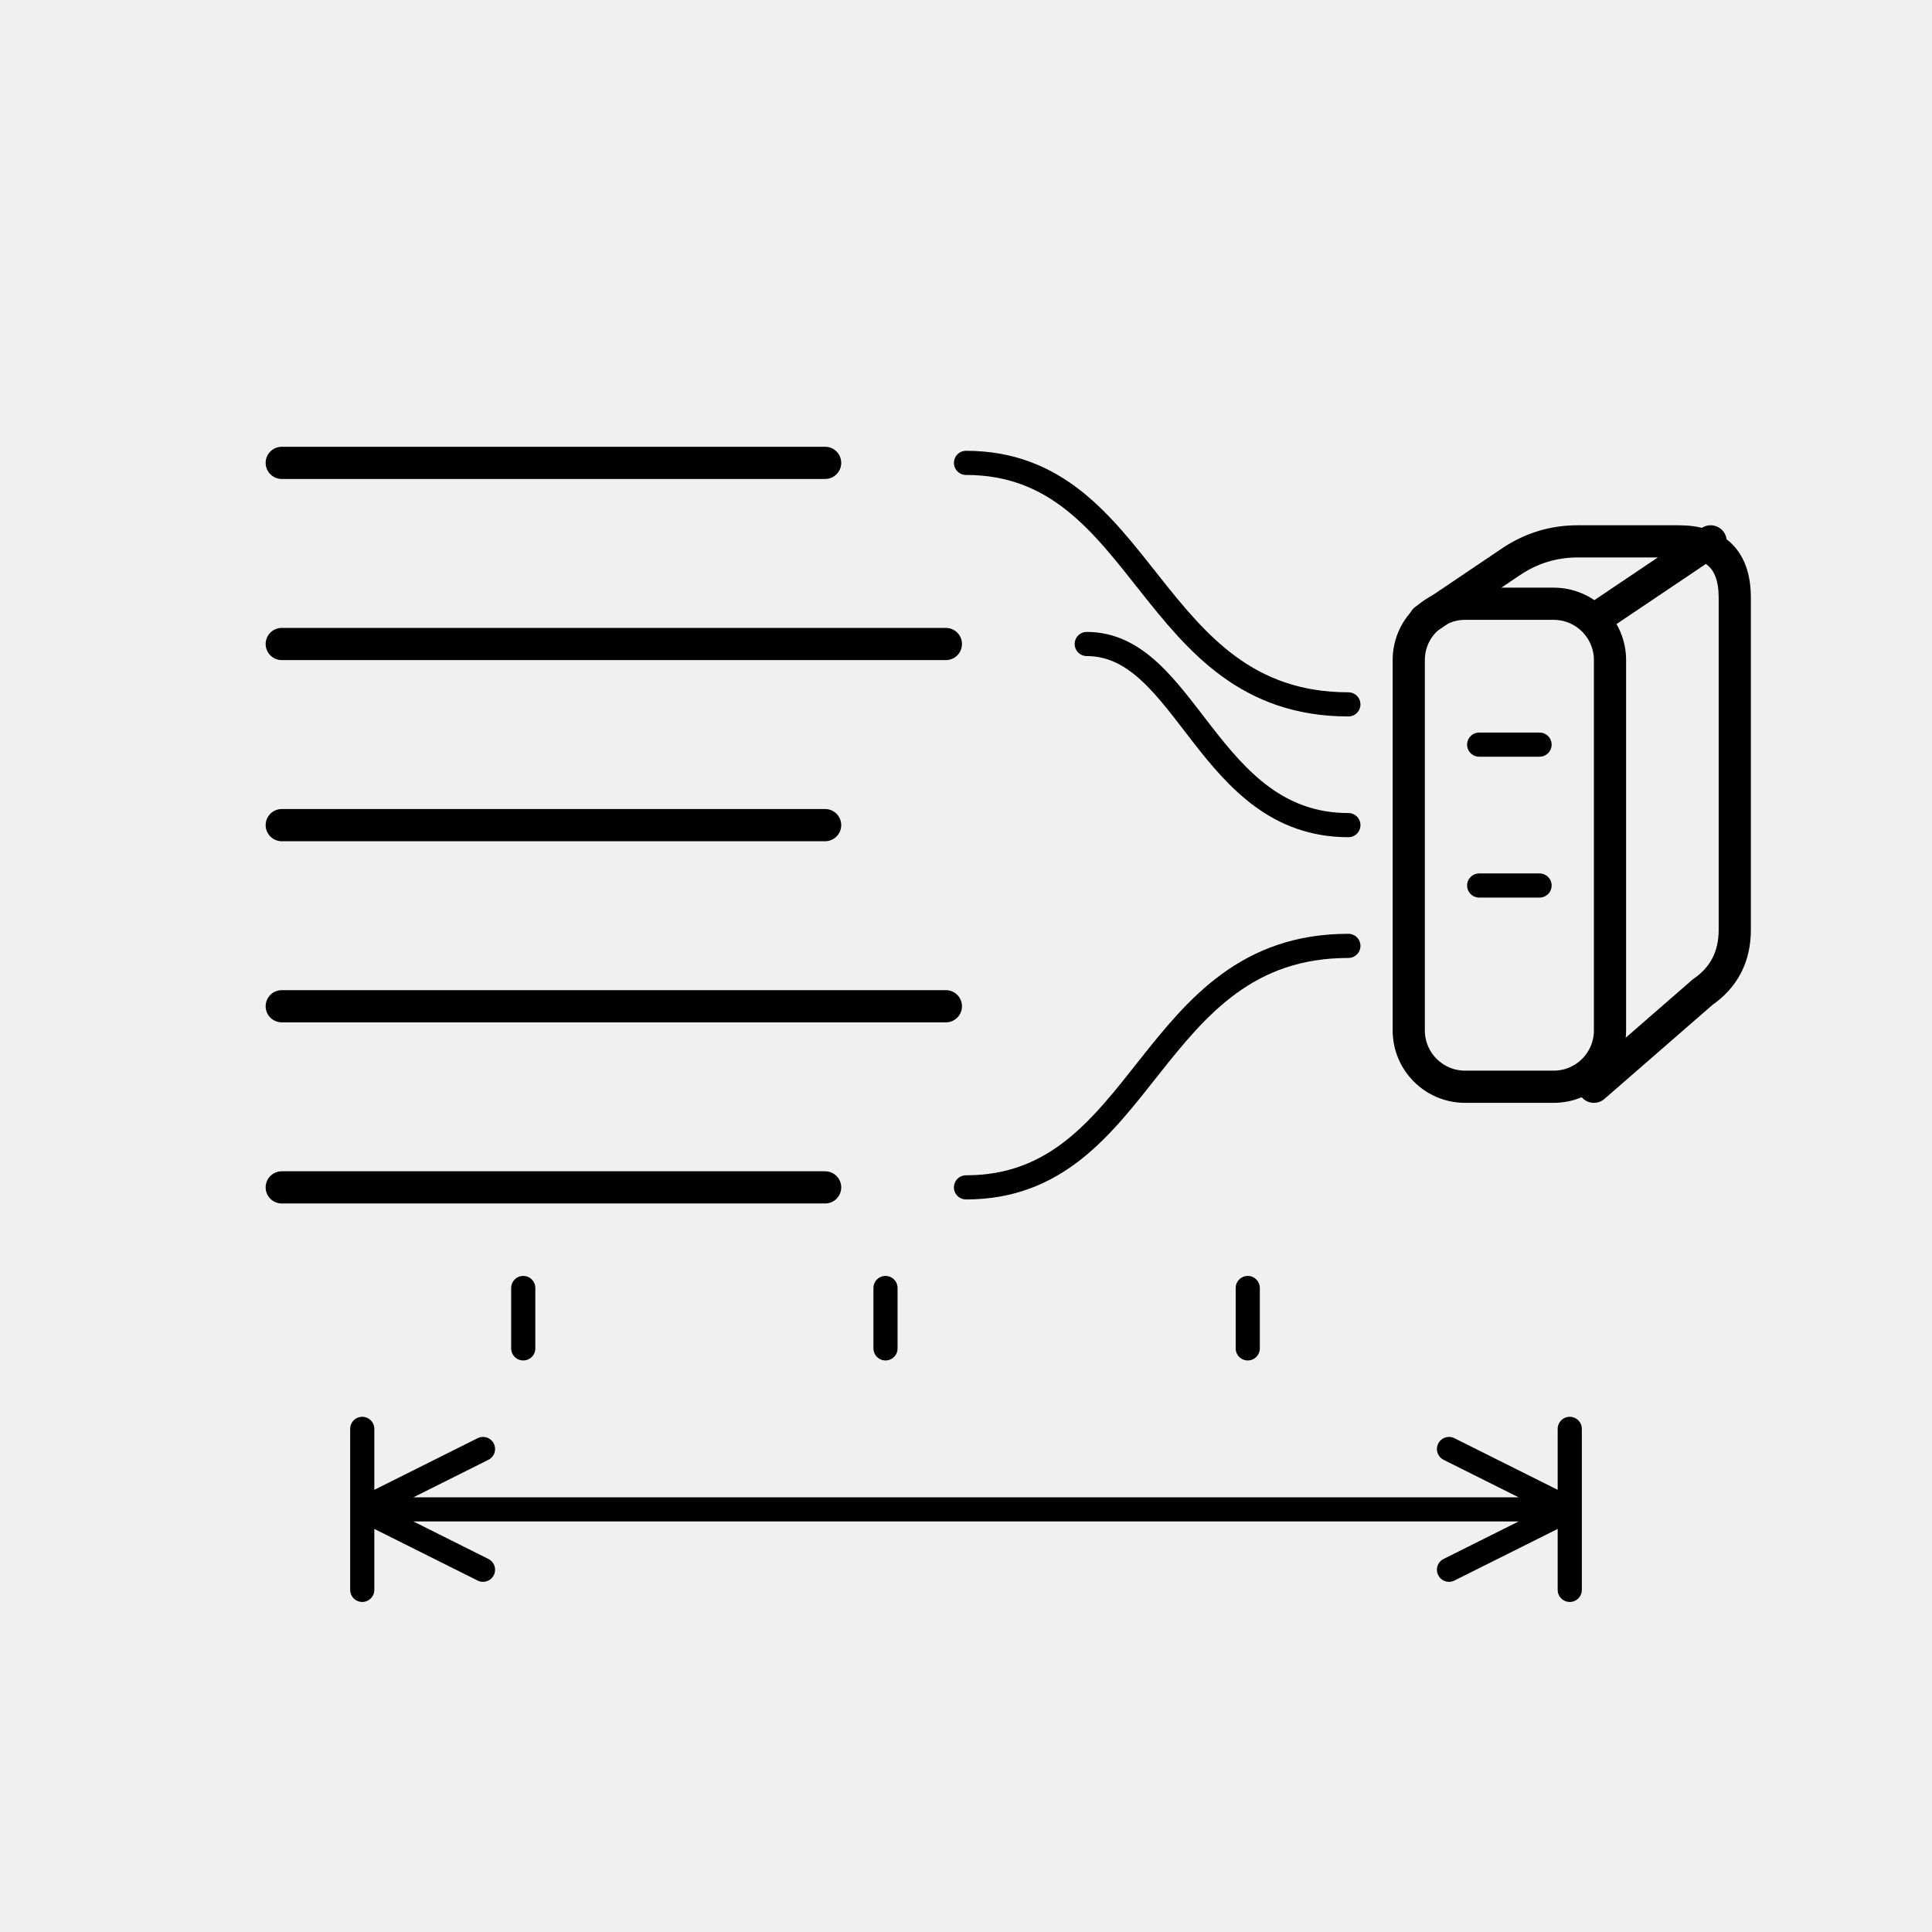
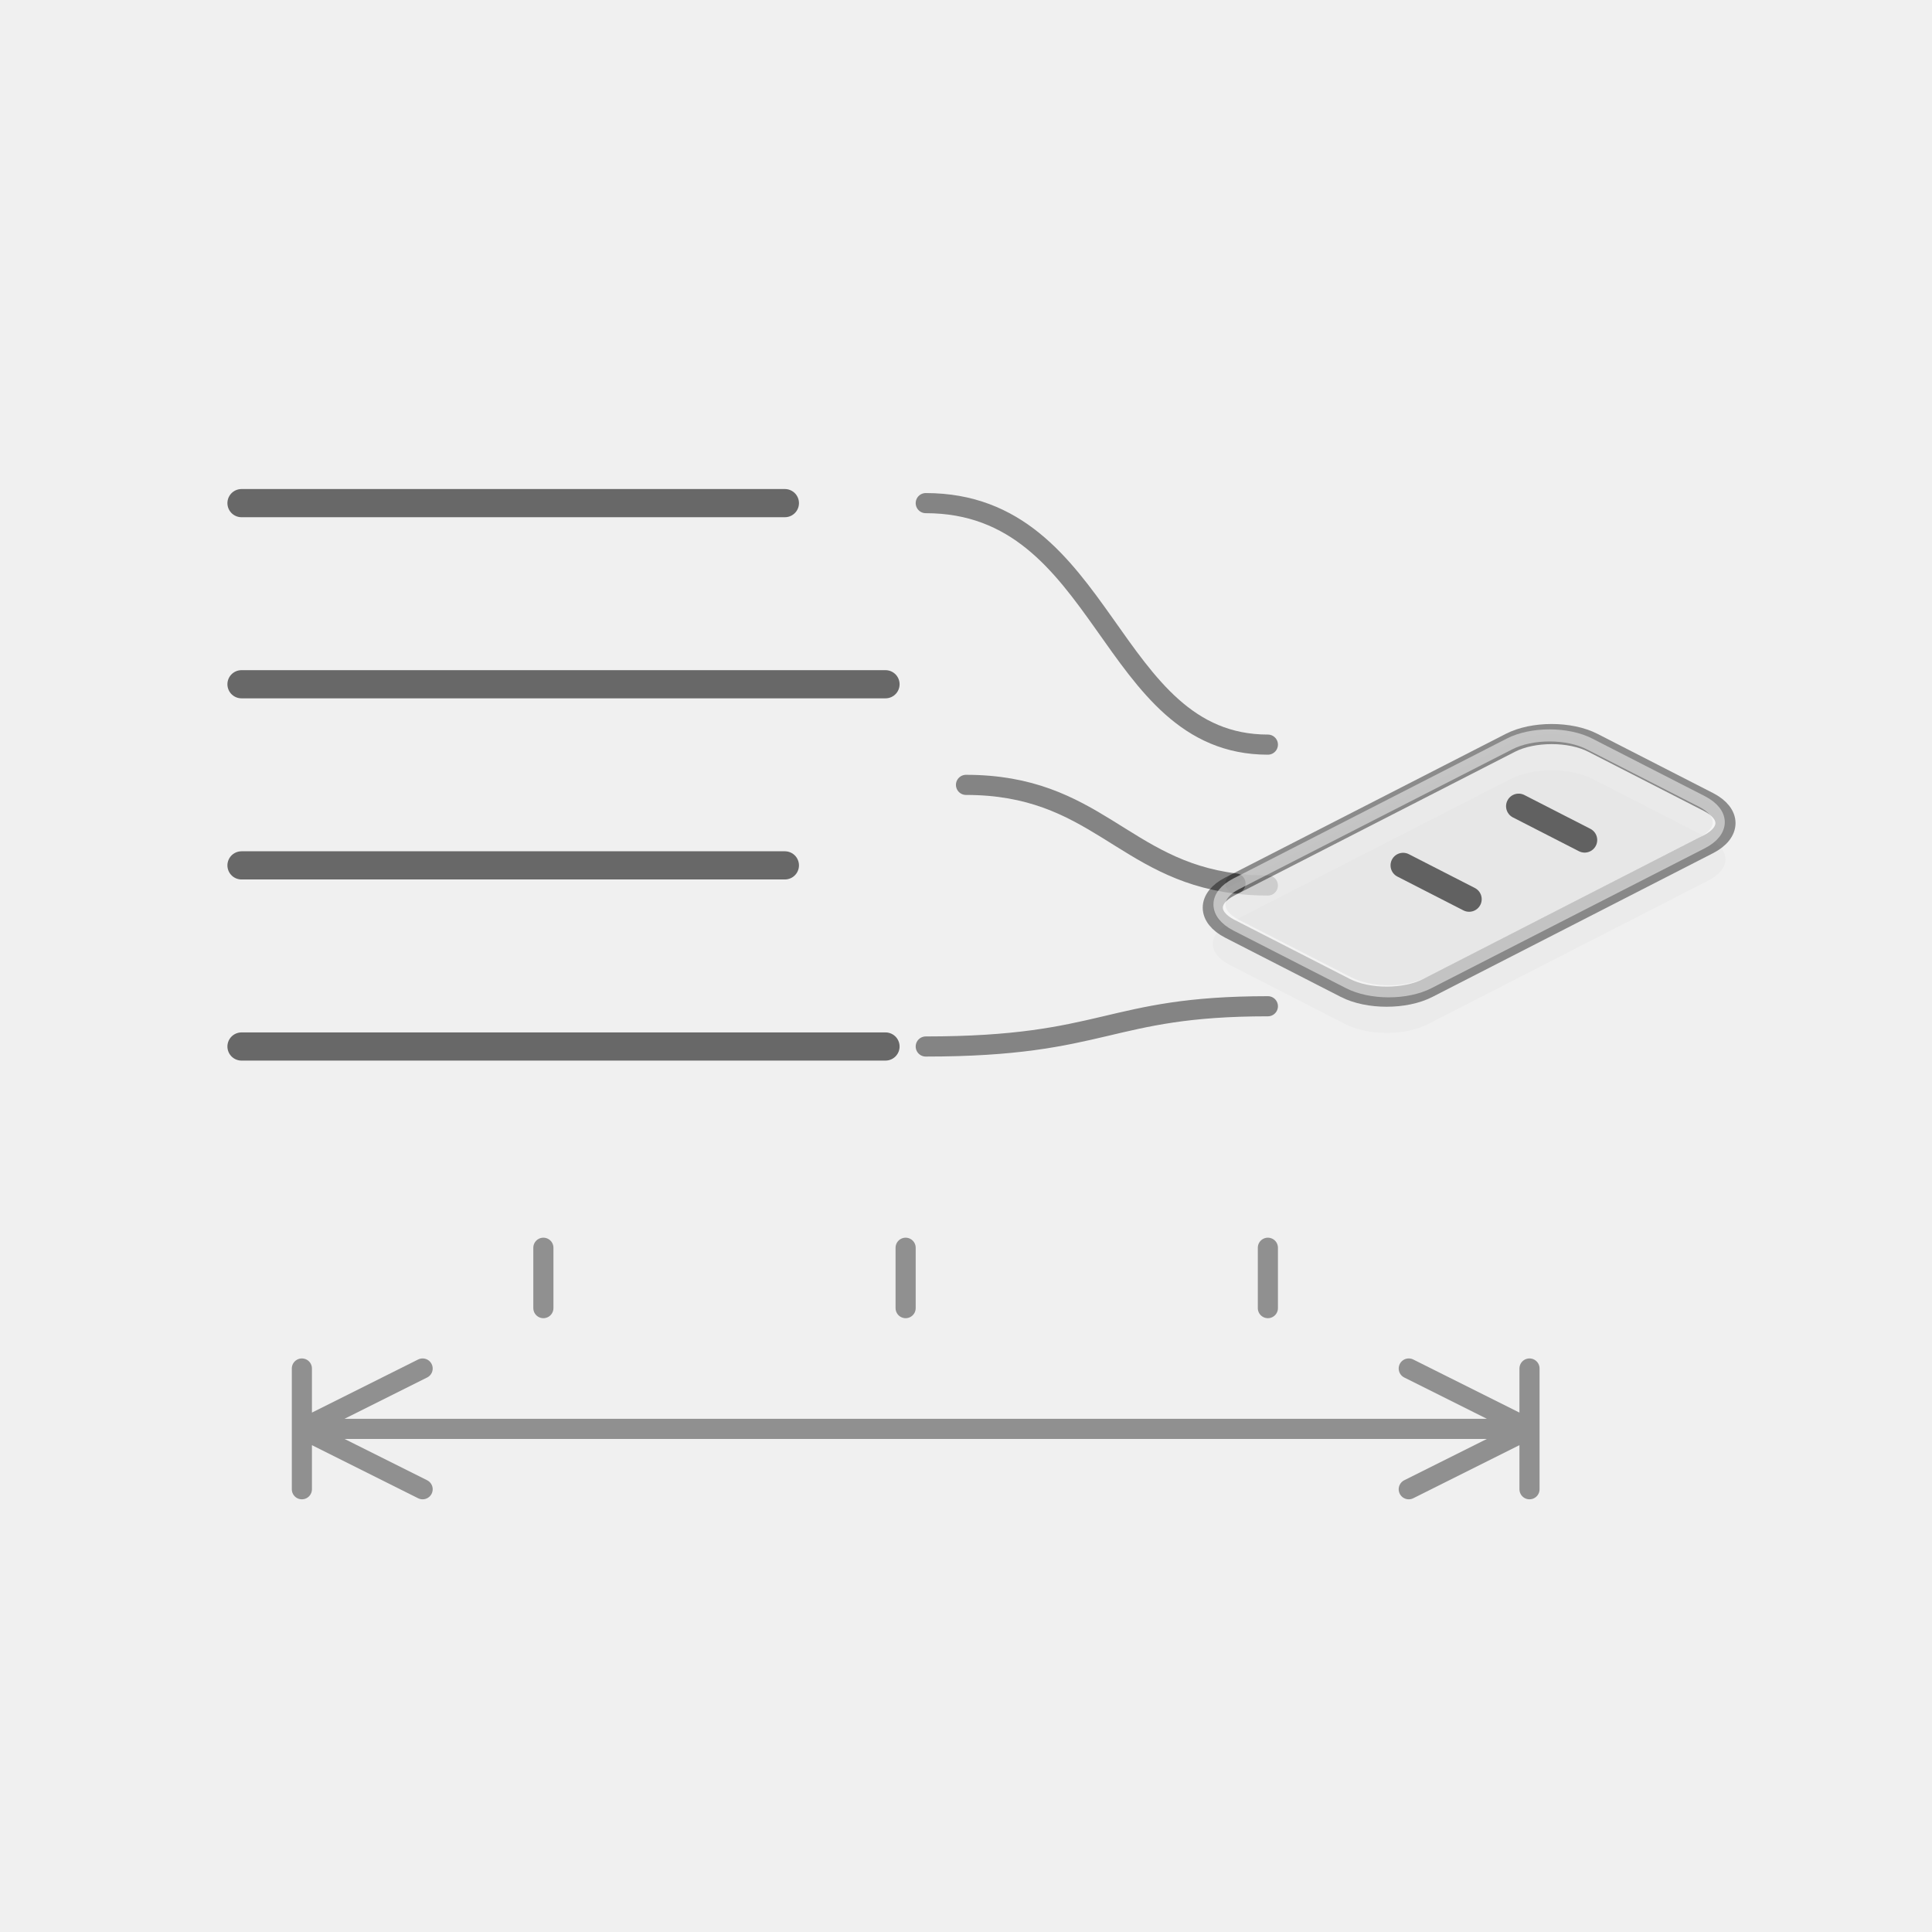
- <svg xmlns="http://www.w3.org/2000/svg" width="96" height="96" viewBox="0 0 96 96" fill="none" stroke="currentColor" stroke-width="1.6" stroke-linecap="round" stroke-linejoin="round">
-   <path d="M14 23h27m-27 9h33m-33 9h27m-27 9h33m-33 9h27" />
-   <path d="M48 23c9 0 9 12 19 12m-13-3c5 0 6 9 13 9M48 59c9 0 9-12 19-12" stroke-width="1.2" />
-   <rect x="70" y="30" width="10" height="24" rx="2.8" />
-   <path d="m70.8 30.8 4.3-2.9q1.5-1 3.3-1h5q2.8 0 2.8 2.8v16.5q0 2-1.6 3.1L79.2 54m0-23.2 5.8-3.9" />
-   <path d="M73.5 37h3m-3 7h3M18 75h60m-60-4v8m60-8v8M24 72l-6 3 6 3m48-6 6 3-6 3M26 67v-3m18 3v-3m18 3v-3" stroke-width="1.2" />
+ <svg xmlns="http://www.w3.org/2000/svg" width="96" height="96" viewBox="0 0 96 96" fill="none" stroke="currentColor" stroke-width="1" stroke-linecap="round" stroke-linejoin="round">
+   <path d="M12 25 L39 25 M12 34 L44 34 M12 43 L39 43 M12 52 L44 52" stroke-width="1.4" stroke-opacity="0.57" />
+   <path d="M46 25 C55 25 55 37 63 37 M48 39 C54.43 39 55.8 43.21 61.39 43.9 M46 52 C55 52 55 50 63 50" stroke-opacity="0.45" />
+   <path d="M61.39 43.9 C61.89 43.97 62.43 44 63 44" stroke-opacity="0.14" />
+   <path d="M79.15 38.71 L84.89 41.65 C86.02 42.23 86.02 43.17 84.89 43.75 L70.95 50.89 C69.82 51.47 67.98 51.47 66.85 50.89 L61.11 47.95 C59.98 47.37 59.98 46.43 61.11 45.85 L75.05 38.71 C76.18 38.13 78.02 38.13 79.15 38.71 Z" fill="currentColor" fill-opacity="0.02" stroke="none" />
+   <path d="M79.15 36.91 L84.89 39.85 C86.02 40.43 86.02 41.37 84.89 41.95 L70.95 49.09 C69.82 49.67 67.98 49.67 66.85 49.09 L61.11 46.15 C59.98 45.57 59.98 44.63 61.11 44.05 L75.05 36.91 C76.18 36.33 78.02 36.33 79.15 36.91 Z" fill="currentColor" fill-opacity="0.03" stroke="none" />
+   <path d="M79.15 36.91 L84.89 39.85 C86.02 40.43 86.02 41.37 84.89 41.95 L70.95 49.09 C69.82 49.67 67.98 49.67 66.85 49.09 L61.11 46.15 C59.98 45.57 59.98 44.63 61.11 44.05 L75.05 36.91 C76.18 36.33 78.02 36.33 79.15 36.91 Z" fill="white" fill-opacity="0.07" stroke="none" />
+   <path d="M79.15 36.91 L84.89 39.85 C86.02 40.43 86.02 41.37 84.89 41.95 L70.95 49.09 C69.82 49.67 67.98 49.67 66.85 49.09 L61.11 46.15 C59.98 45.57 59.98 44.63 61.11 44.05 L75.05 36.91 C76.18 36.33 78.02 36.33 79.15 36.91 Z" stroke-opacity="0.42" />
+   <path d="M78.99 36.97 L84.58 39.83 C85.68 40.4 85.68 41.31 84.58 41.88 L71 48.83 C69.9 49.4 68.11 49.4 67.01 48.83 L61.42 45.97 C60.32 45.4 60.32 44.49 61.42 43.92 L75 36.97 C76.1 36.4 77.89 36.4 78.99 36.97 Z" stroke="white" stroke-width="0.6" stroke-opacity="0.5" />
+   <path d="M75.46 40.06 L78.74 41.74" stroke-width="1.25" stroke-opacity="0.58" />
+   <path d="M69.72 43 L73 44.68" stroke-width="1.25" stroke-opacity="0.58" />
+   <path d="M15 71 L76 71 M15 68 L15 74 M76 68 L76 74 M21 68 L15 71 L21 74 M70 68 L76 71 L70 74 M27 62 L27 65 M45 62 L45 65 M63 62 L63 65" stroke-opacity="0.4" />
</svg>
